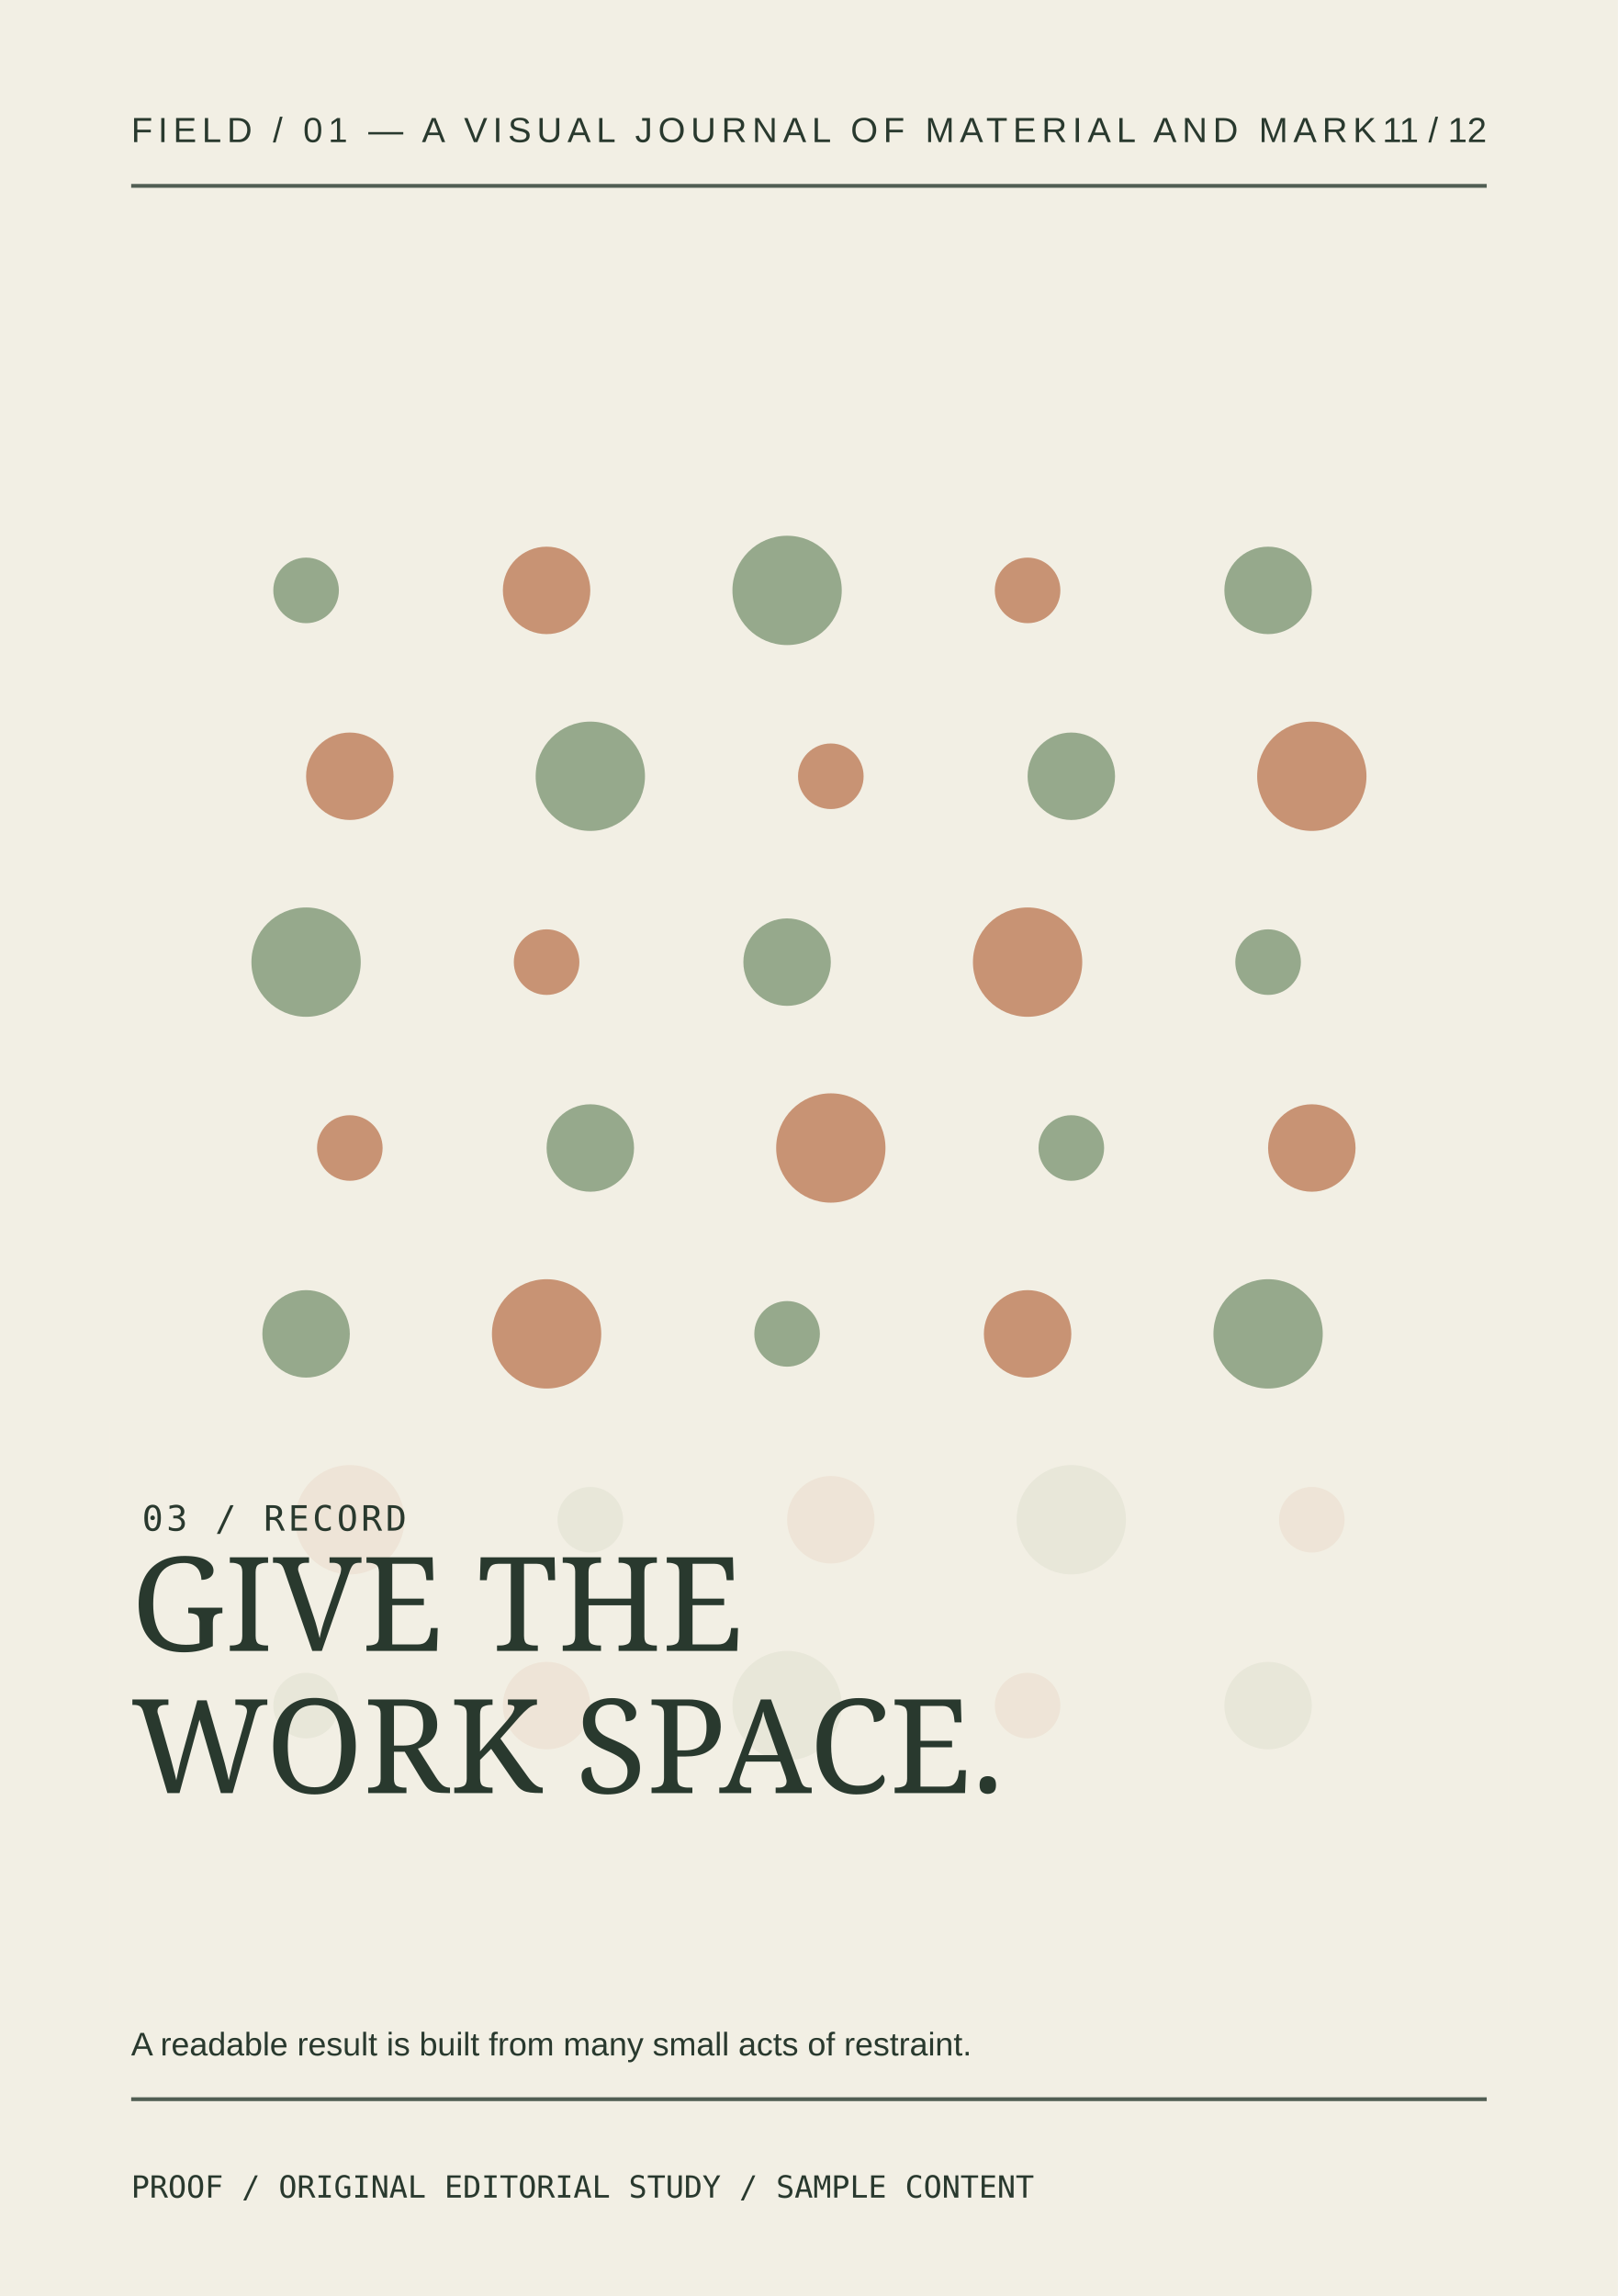
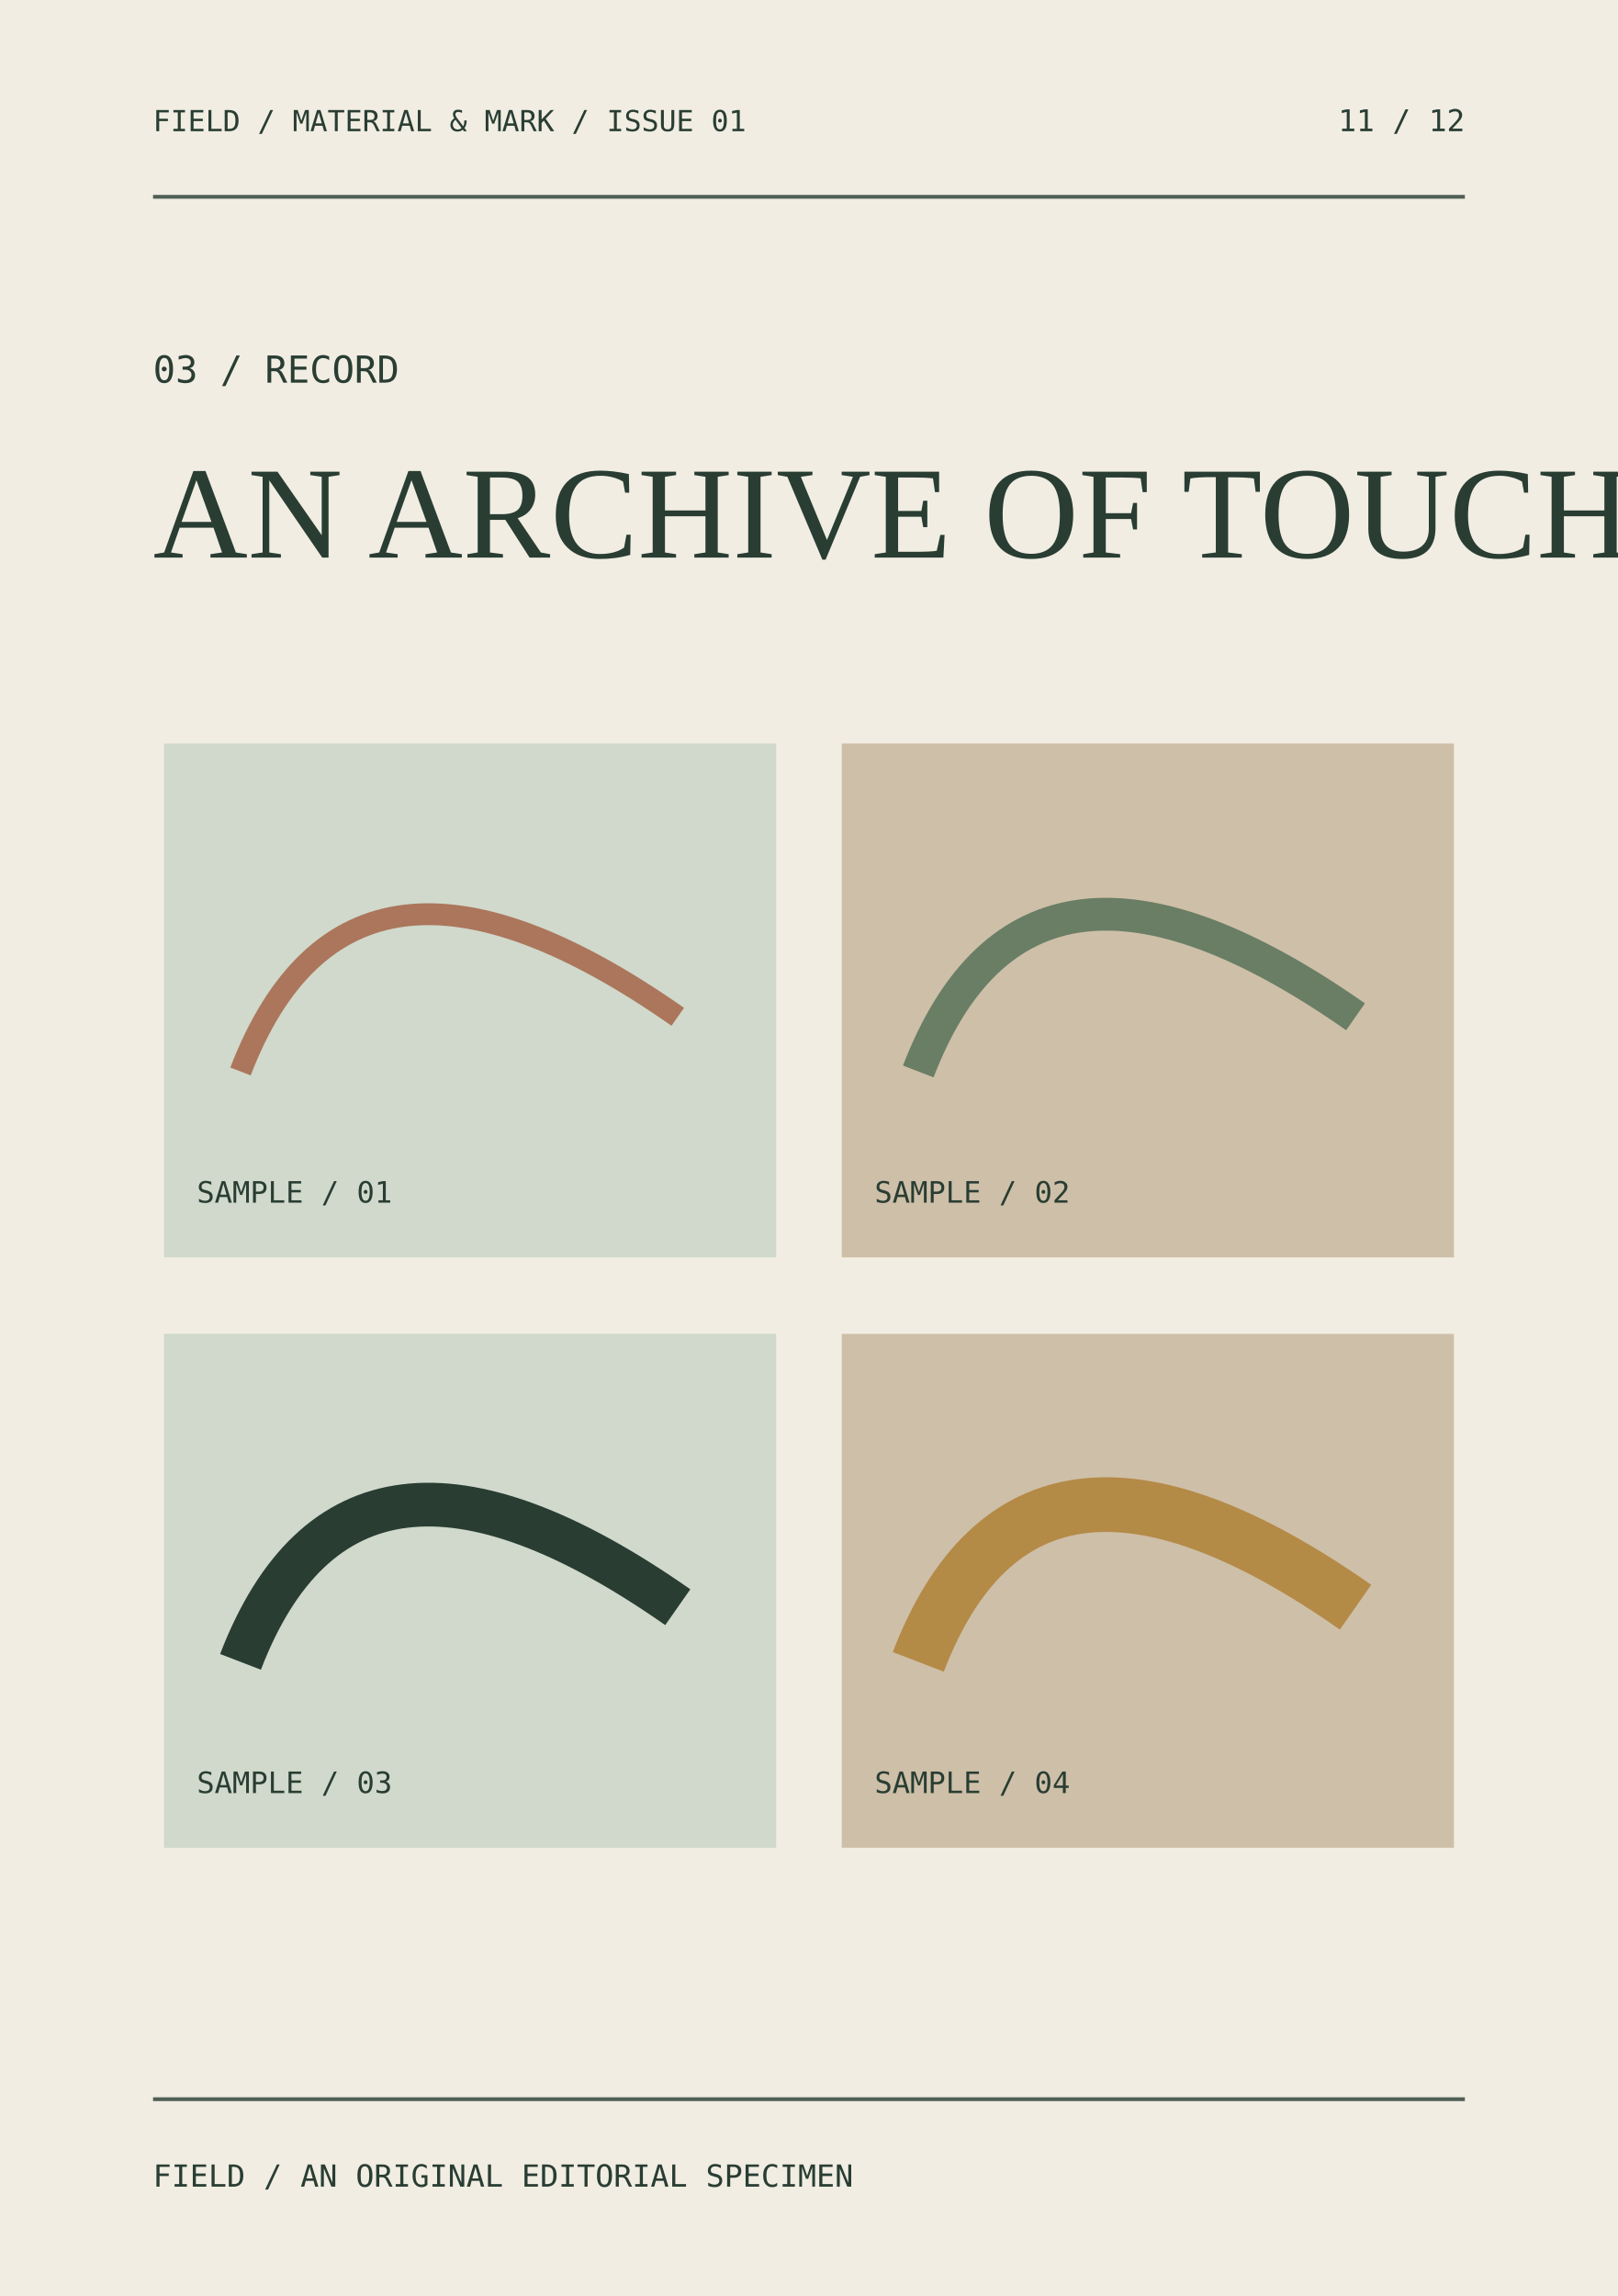
<svg xmlns="http://www.w3.org/2000/svg" width="148mm" height="210mm" viewBox="0 0 148 210" role="img">
-   <rect width="148" height="210" fill="#F2EFE4" />
-   <g font-family="Arial,sans-serif" fill="#29392E">
-     <text x="12" y="13" font-size="3.2" letter-spacing=".5">FIELD / 01 — A VISUAL JOURNAL OF MATERIAL AND MARK</text>
-     <text x="136" y="13" font-size="3.2" text-anchor="end">11 / 12</text>
-   </g>
-   <path d="M12 17H136M12 192H136" stroke="#29392E" stroke-width=".35" opacity=".8" />
-   <circle cx="28" cy="54" r="3" fill="#7F9776" opacity=".8" />
-   <circle cx="50" cy="54" r="4" fill="#BE7C58" opacity=".8" />
-   <circle cx="72" cy="54" r="5" fill="#7F9776" opacity=".8" />
-   <circle cx="94" cy="54" r="3" fill="#BE7C58" opacity=".8" />
-   <circle cx="116" cy="54" r="4" fill="#7F9776" opacity=".8" />
-   <circle cx="32" cy="71" r="4" fill="#BE7C58" opacity=".8" />
-   <circle cx="54" cy="71" r="5" fill="#7F9776" opacity=".8" />
-   <circle cx="76" cy="71" r="3" fill="#BE7C58" opacity=".8" />
-   <circle cx="98" cy="71" r="4" fill="#7F9776" opacity=".8" />
-   <circle cx="120" cy="71" r="5" fill="#BE7C58" opacity=".8" />
-   <circle cx="28" cy="88" r="5" fill="#7F9776" opacity=".8" />
-   <circle cx="50" cy="88" r="3" fill="#BE7C58" opacity=".8" />
-   <circle cx="72" cy="88" r="4" fill="#7F9776" opacity=".8" />
-   <circle cx="94" cy="88" r="5" fill="#BE7C58" opacity=".8" />
-   <circle cx="116" cy="88" r="3" fill="#7F9776" opacity=".8" />
-   <circle cx="32" cy="105" r="3" fill="#BE7C58" opacity=".8" />
-   <circle cx="54" cy="105" r="4" fill="#7F9776" opacity=".8" />
-   <circle cx="76" cy="105" r="5" fill="#BE7C58" opacity=".8" />
-   <circle cx="98" cy="105" r="3" fill="#7F9776" opacity=".8" />
-   <circle cx="120" cy="105" r="4" fill="#BE7C58" opacity=".8" />
-   <circle cx="28" cy="122" r="4" fill="#7F9776" opacity=".8" />
-   <circle cx="50" cy="122" r="5" fill="#BE7C58" opacity=".8" />
-   <circle cx="72" cy="122" r="3" fill="#7F9776" opacity=".8" />
-   <circle cx="94" cy="122" r="4" fill="#BE7C58" opacity=".8" />
-   <circle cx="116" cy="122" r="5" fill="#7F9776" opacity=".8" />
-   <circle cx="32" cy="139" r="5" fill="#BE7C58" opacity=".8" />
-   <circle cx="54" cy="139" r="3" fill="#7F9776" opacity=".8" />
-   <circle cx="76" cy="139" r="4" fill="#BE7C58" opacity=".8" />
-   <circle cx="98" cy="139" r="5" fill="#7F9776" opacity=".8" />
-   <circle cx="120" cy="139" r="3" fill="#BE7C58" opacity=".8" />
-   <circle cx="28" cy="156" r="3" fill="#7F9776" opacity=".8" />
-   <circle cx="50" cy="156" r="4" fill="#BE7C58" opacity=".8" />
-   <circle cx="72" cy="156" r="5" fill="#7F9776" opacity=".8" />
-   <circle cx="94" cy="156" r="3" fill="#BE7C58" opacity=".8" />
-   <circle cx="116" cy="156" r="4" fill="#7F9776" opacity=".8" />
-   <rect x="10" y="130" width="128" height="54" fill="#F2EFE4" opacity=".88" />
-   <text x="13" y="140" font-family="monospace" font-size="3.2" letter-spacing=".3" fill="#29392E">03 / RECORD</text>
-   <text x="12" y="151" font-family="Georgia,serif" font-size="12" fill="#29392E">GIVE THE</text>
-   <text x="12" y="164" font-family="Georgia,serif" font-size="12" fill="#29392E">WORK SPACE.</text>
-   <text x="12" y="188" font-family="Arial,sans-serif" font-size="3" fill="#29392E">A readable result is built from many small acts of restraint.</text>
-   <text x="12" y="201" font-family="monospace" font-size="2.8" fill="#29392E">PROOF / ORIGINAL EDITORIAL STUDY / SAMPLE CONTENT</text>
+   <rect x="0" y="0" width="148" height="210" fill="#F1EDE2" />
+   <path d="M14 18H134M14 192H134" stroke="#293D33" stroke-width=".35" opacity=".8" />
+   <text x="14" y="12" fill="#293D33" font-family="Consolas,monospace" font-size="2.65">FIELD / MATERIAL &amp; MARK / ISSUE 01</text>
+   <text x="134" y="12" fill="#293D33" font-family="Consolas,monospace" font-size="2.75" text-anchor="end">11 / 12</text>
+   <rect x="15" y="68" width="56" height="47" fill="#D0D9CB" />
+   <path d="M22 98Q32 72 62 93" fill="none" stroke="#AB765C" stroke-width="2" />
+   <text x="18" y="110" fill="#293D33" font-family="Consolas,monospace" font-size="2.7">SAMPLE / 01</text>
+   <rect x="77" y="68" width="56" height="47" fill="#CEBFA8" />
+   <path d="M84 98Q94 72 124 93" fill="none" stroke="#697E65" stroke-width="3" />
+   <text x="80" y="110" fill="#293D33" font-family="Consolas,monospace" font-size="2.7">SAMPLE / 02</text>
+   <rect x="15" y="122" width="56" height="47" fill="#D0D9CB" />
+   <path d="M22 152Q32 126 62 147" fill="none" stroke="#293D33" stroke-width="4" />
+   <text x="18" y="164" fill="#293D33" font-family="Consolas,monospace" font-size="2.7">SAMPLE / 03</text>
+   <rect x="77" y="122" width="56" height="47" fill="#CEBFA8" />
+   <path d="M84 152Q94 126 124 147" fill="none" stroke="#B48A47" stroke-width="5" />
+   <text x="80" y="164" fill="#293D33" font-family="Consolas,monospace" font-size="2.7">SAMPLE / 04</text>
+   <text x="14" y="35" fill="#293D33" font-family="Consolas,monospace" font-size="3.4">03 / RECORD</text>
+   <text x="14" y="51" fill="#293D33" font-family="Georgia,'Times New Roman',serif" font-size="12">AN ARCHIVE OF TOUCH</text>
+   <text x="14" y="200" fill="#293D33" font-family="Consolas,monospace" font-size="2.8">FIELD / AN ORIGINAL EDITORIAL SPECIMEN</text>
</svg>
